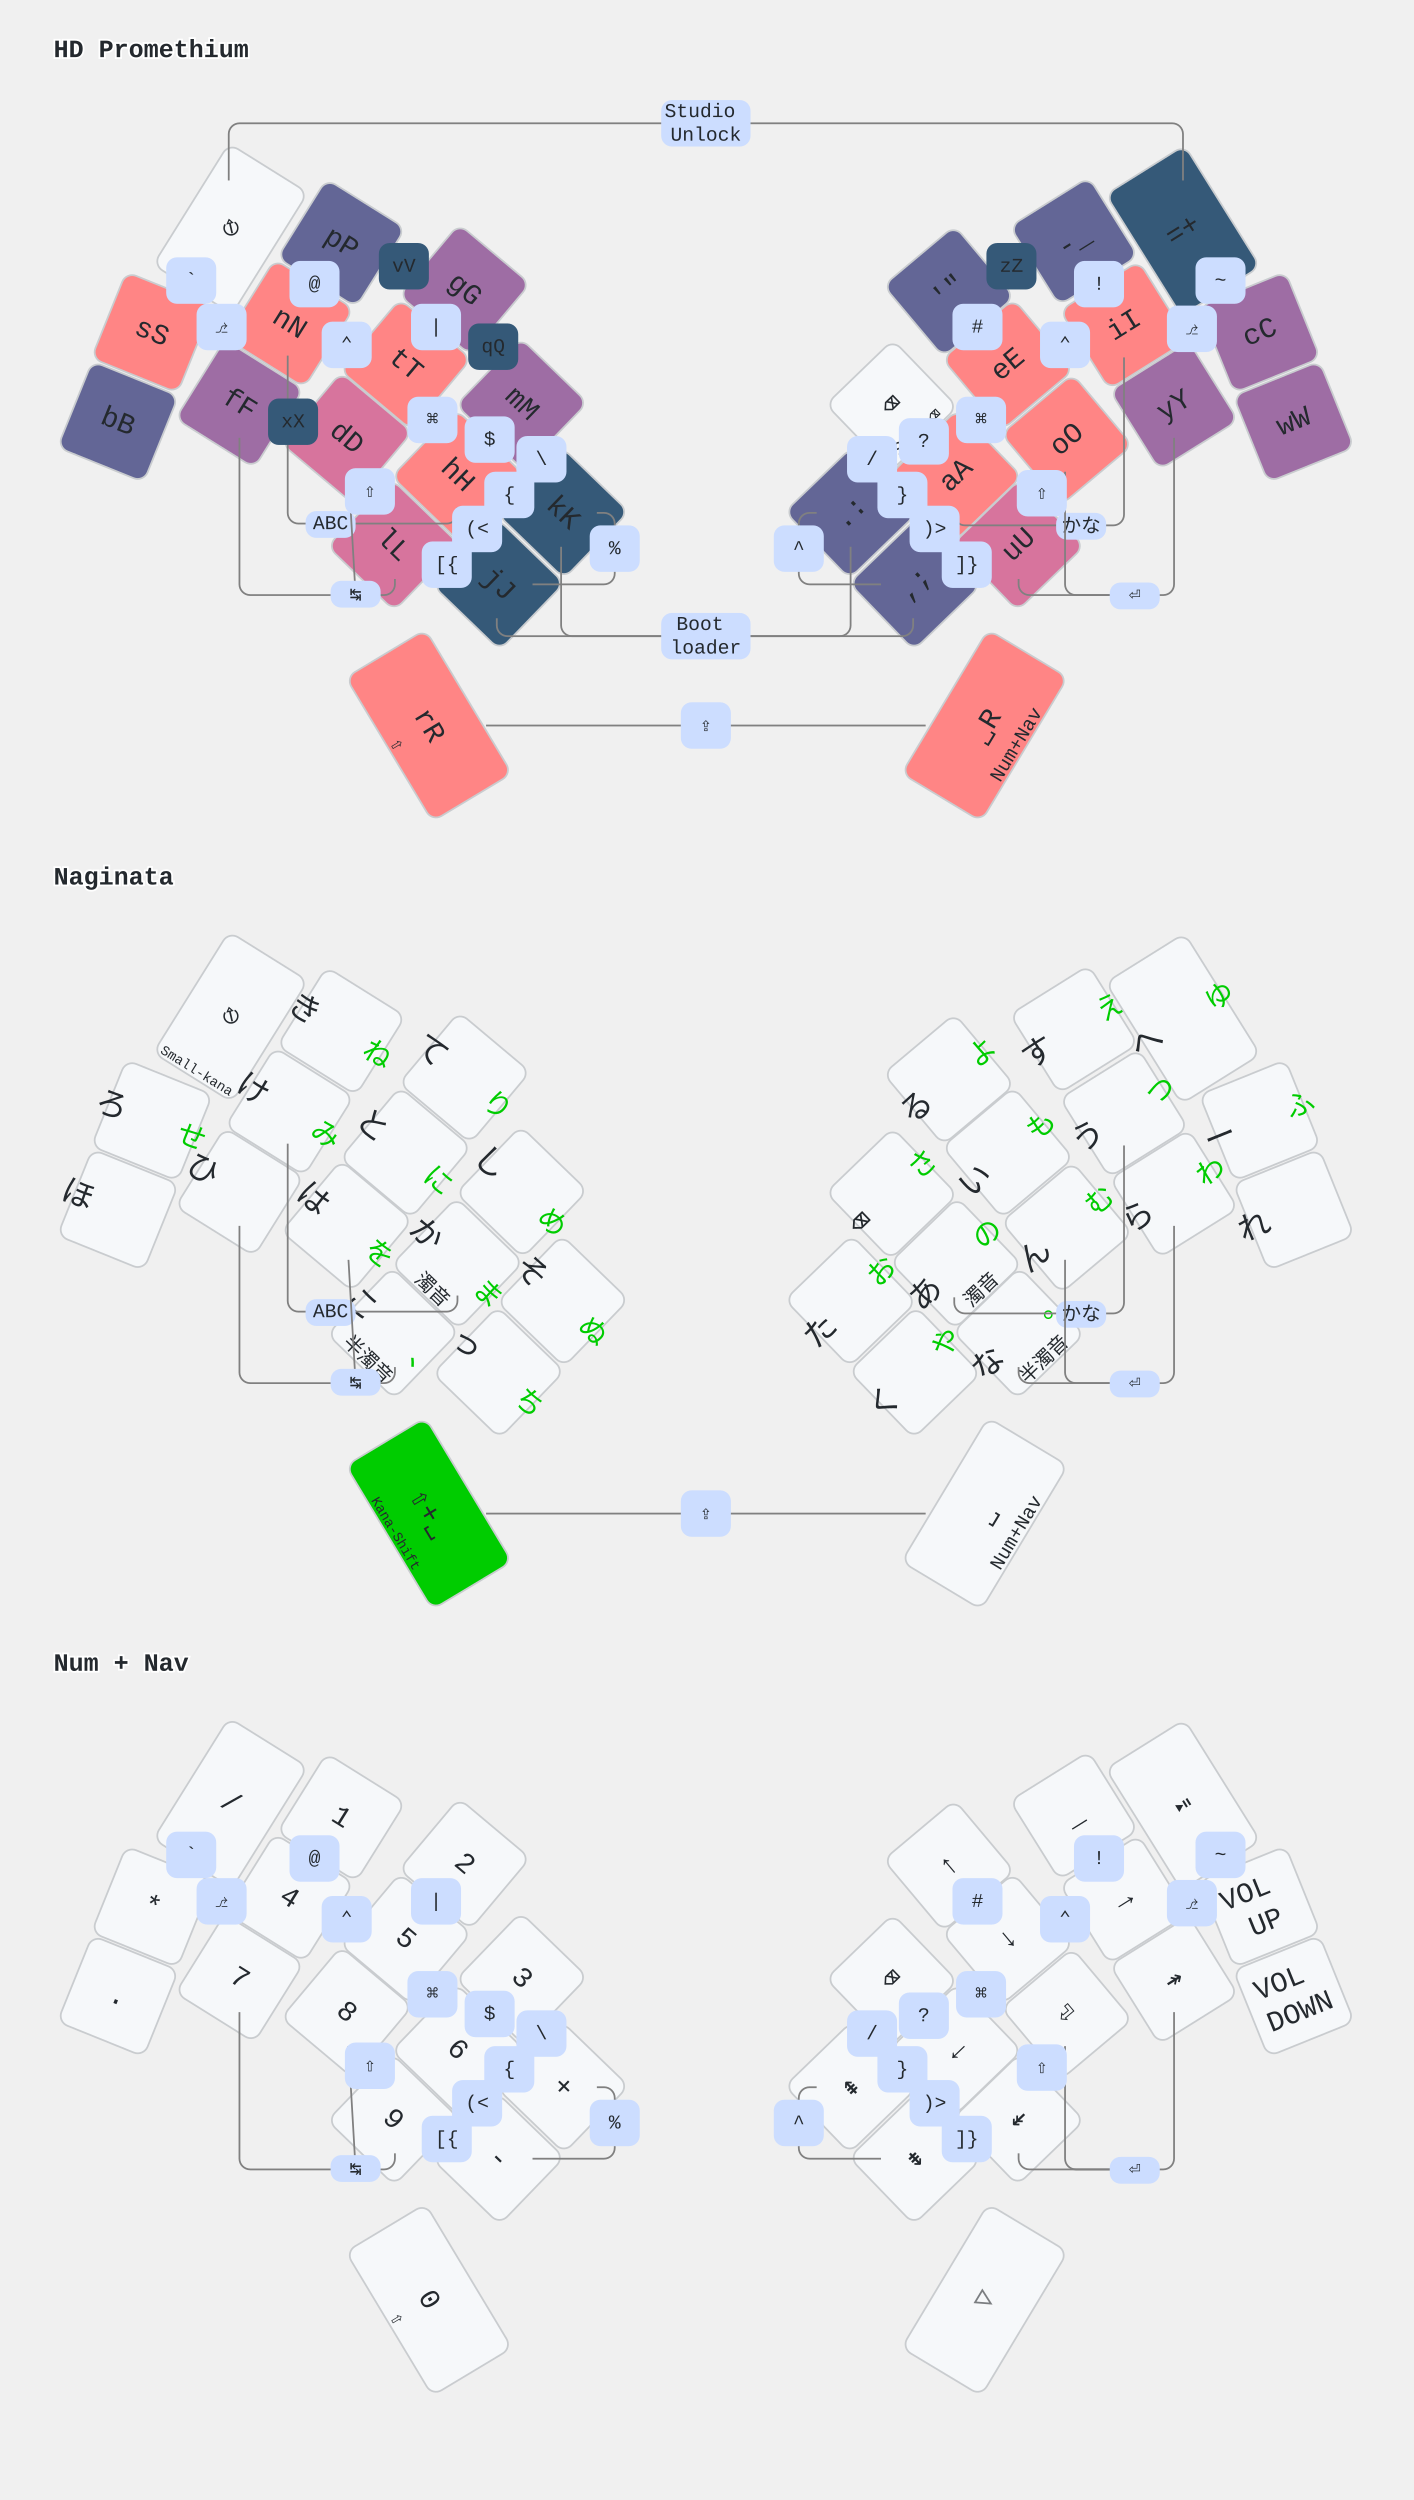
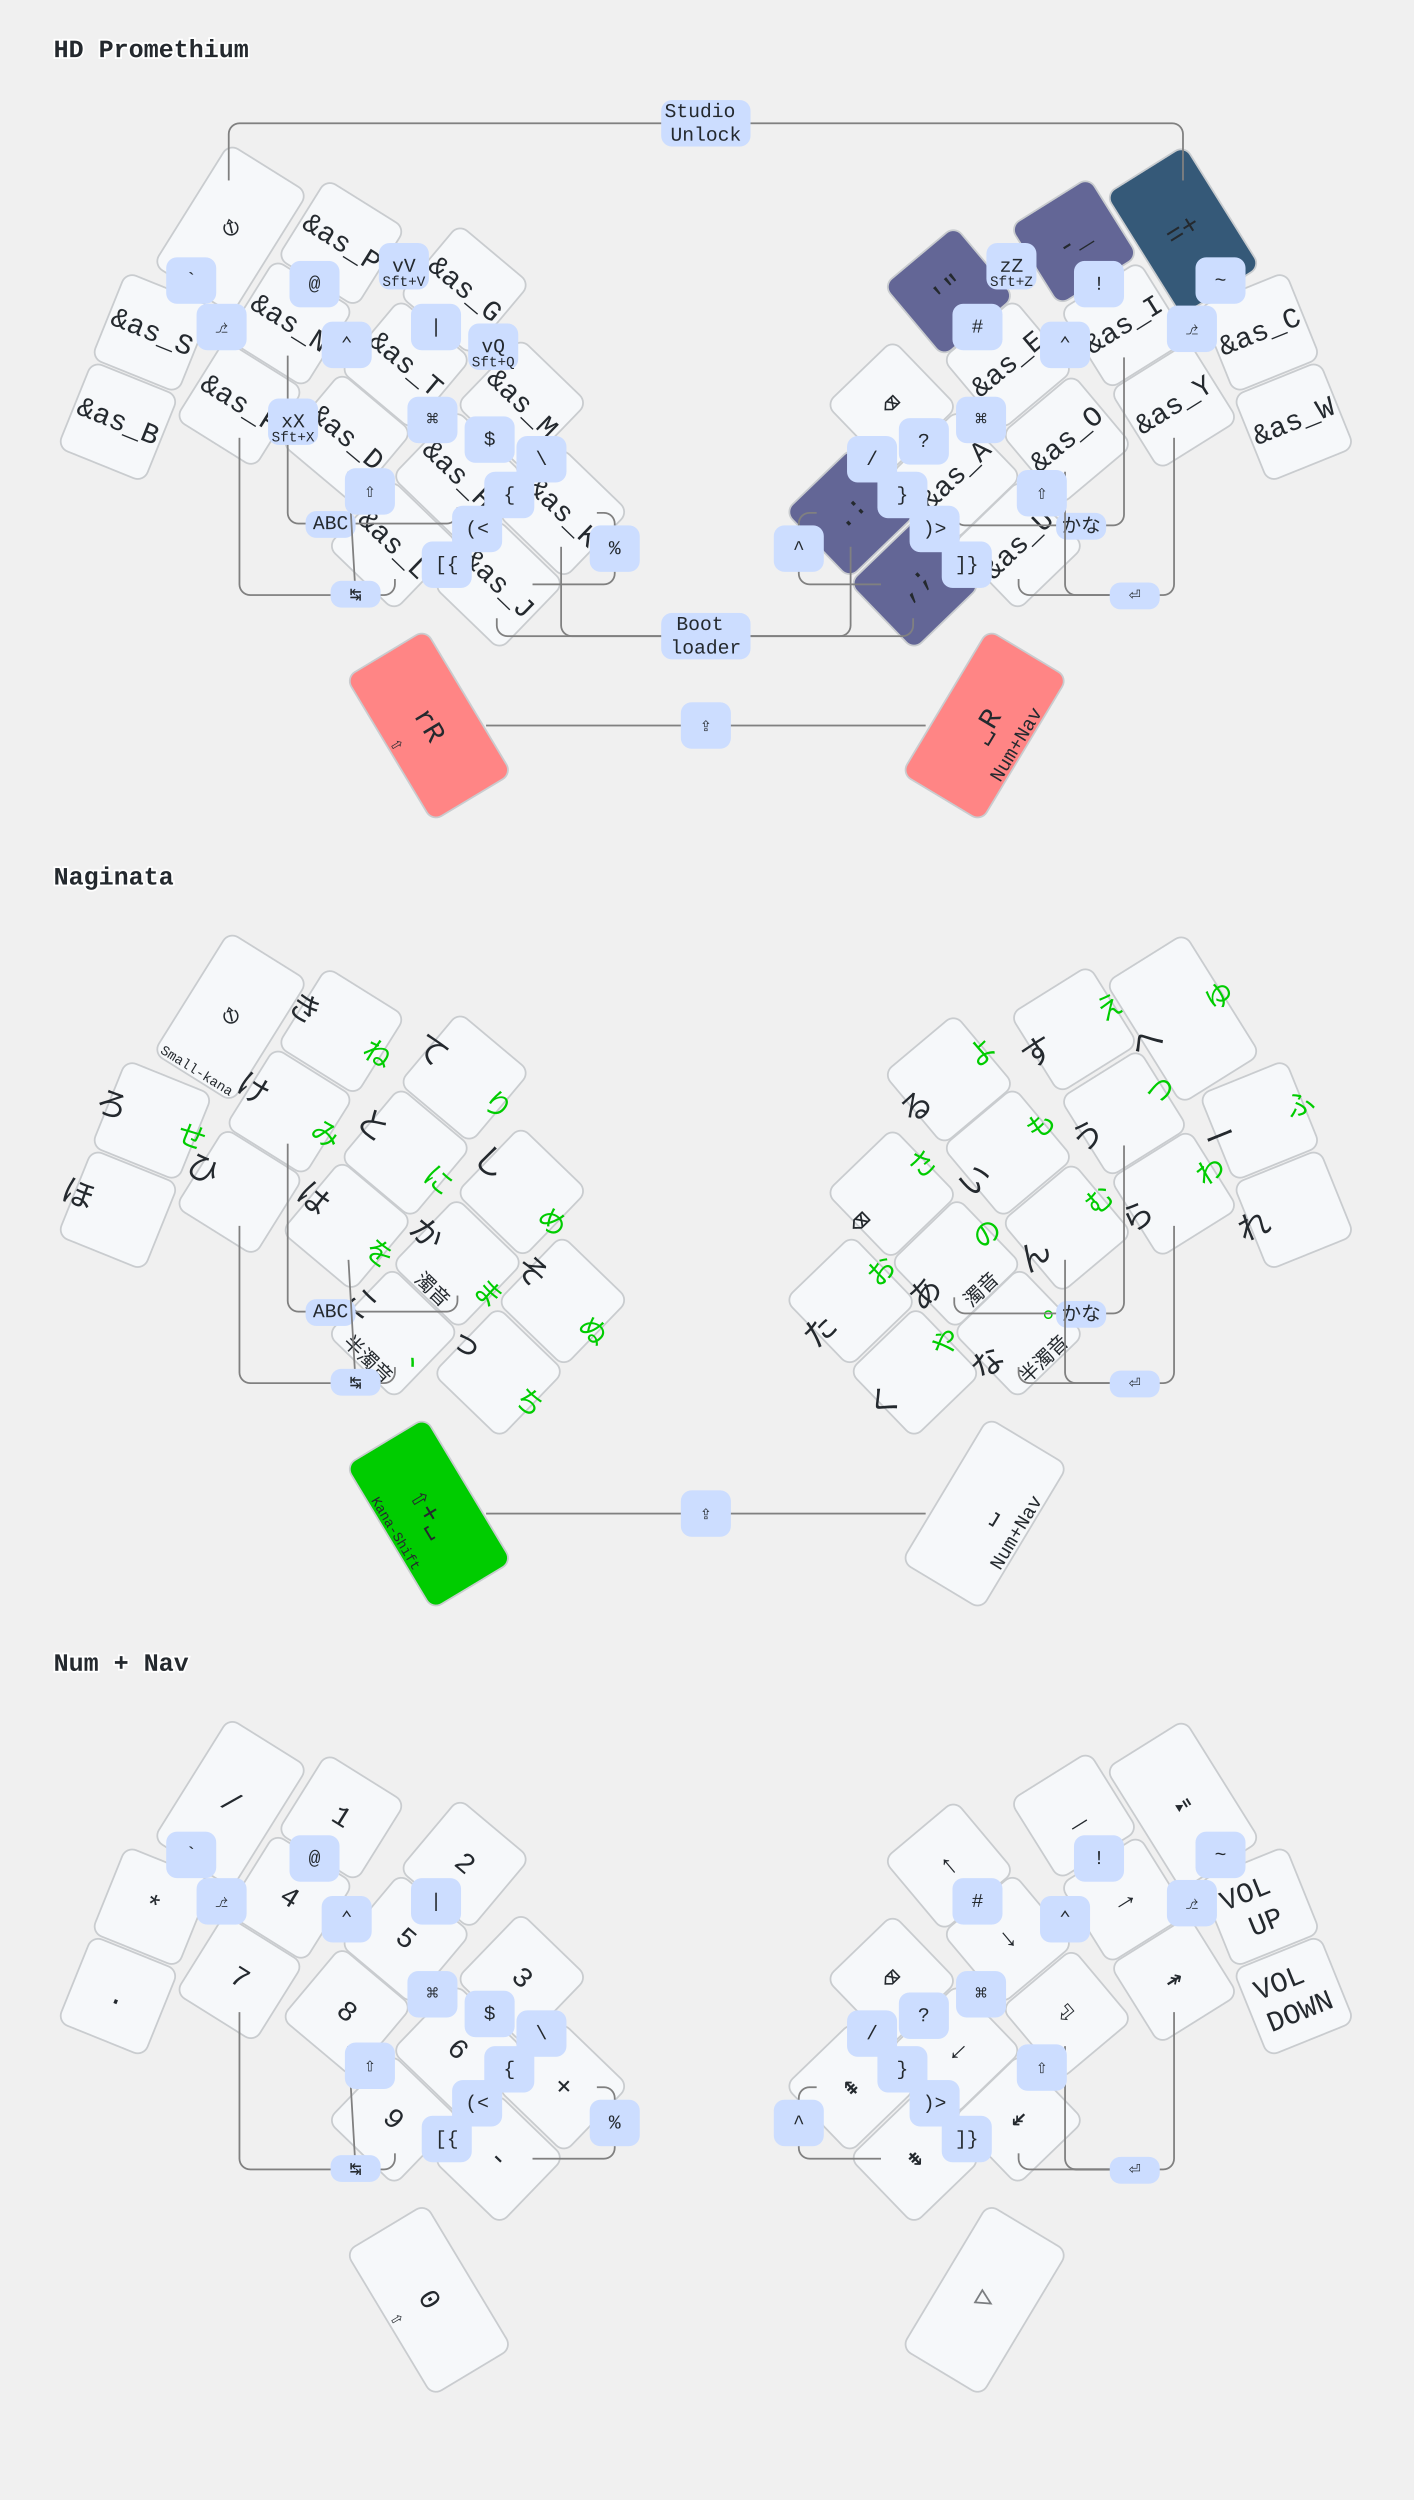
<svg xmlns="http://www.w3.org/2000/svg" width="791" height="1399" viewBox="0 0 791 1399" class="keymap">
  <style>/* inherit to force styles through use tags*/
svg path {
    fill: inherit;
}
/* font and background color specifications */
svg.keymap {
    font-family: SFMono-Regular,Consolas,Liberation Mono,Menlo,monospace;
    font-size: 14px;
    font-kerning: normal;
    text-rendering: optimizeLegibility;
    fill: #24292e;
}

/* default key styling */
rect.key {
    fill: #f6f8fa;
    stroke: #c9cccf;
    stroke-width: 1;
}

/* color accent for combo boxes */
rect.combo {
    fill: #cdf;
}

/* color accent for held keys */
rect.held, rect.combo.held {
    fill: #fdd;
}

/* color accent for ghost (optional) keys */
rect.ghost, rect.combo.ghost {
    stroke-dasharray: 4, 4;
    stroke-width: 2;
}

text {
    text-anchor: middle;
    dominant-baseline: middle;
}

/* styling for layer labels */
text.label {
    font-weight: bold;
    text-anchor: start;
    stroke: white;
    stroke-width: 2;
    paint-order: stroke;
}

text.tap {
    font-size: 16px;
}

/* styling for combo tap, and key hold/shifted label text */
text.combo, text.hold, text.shifted {
    font-size: 11px;
}

text.hold {
    text-anchor: middle;
    dominant-baseline: auto;
}

text.shifted {
    text-anchor: middle;
    dominant-baseline: hanging;
}

/* styling for hold/shifted label text in combo box */
text.combo.hold, text.combo.shifted {
    font-size: 8px;
}

/* lighter symbol for transparent keys */
text.trans {
    fill: #7b7e81;
}

/* styling for combo dendrons */
path.combo {
    stroke-width: 1;
    stroke: gray;
    fill: none;
}

/* Start Tabler Icons Cleanup */
/* cannot use height/width with glyphs */
.icon-tabler &gt; path {
    fill: inherit;
    stroke: inherit;
}
/* hide tabler's default box */
.icon-tabler &gt; path[stroke="none"][fill="none"] {
    visibility: collapse;
}

rect.low {
    fill: #355978;
}
rect.medium-low {
    fill: #636696;
}
rect.medium {
    fill: #9E6DA4;
}
rect.medium-high {
    fill: #D7749D;
}
rect.high {
    fill: #FF8585;
}

/* green styling for Naginata kana-shift */
rect.kshift {
    fill: #00CC00;
}
text.left {
    font-size: 18px;
    translate: 16px 7px;
}
text.right {
    fill: #00CC00;
    font-size: 16px;
    translate: -16px -10px;
}
</style>
  <g transform="translate(30, 0)" class="layer-HD Promethium">
    <text x="0" y="28" class="label" id="HD-Promethium">HD Promethium</text>
    <g transform="translate(0, 78)">
      <g transform="translate(99, 50) rotate(32.0)" class="key keypos-0">
        <rect rx="6" ry="6" x="-26" y="-40" width="52" height="80" class="key" />
        <text x="0" y="0" class="key tap">⎋</text>
      </g>
-       <g transform="translate(161, 58) rotate(32.0)" class="key medium-low keypos-1">
-         <rect rx="6" ry="6" x="-26" y="-26" width="52" height="52" class="key medium-low" />
-         <text x="0" y="0" class="key medium-low tap">pP</text>
-       </g>
-       <g transform="translate(230, 84) rotate(40.0)" class="key medium keypos-2">
-         <rect rx="6" ry="6" x="-26" y="-26" width="52" height="52" class="key medium" />
-         <text x="0" y="0" class="key medium tap">gG</text>
-       </g>
-       <g transform="translate(262, 148) rotate(44.0)" class="key medium keypos-3">
-         <rect rx="6" ry="6" x="-26" y="-26" width="52" height="52" class="key medium" />
-         <text x="0" y="0" class="key medium tap">mM</text>
-       </g>
-       <g transform="translate(285, 209) rotate(44.0)" class="key low keypos-4">
-         <rect rx="6" ry="6" x="-26" y="-26" width="52" height="52" class="key low" />
-         <text x="0" y="0" class="key low tap">kK</text>
+       <g transform="translate(161, 58) rotate(32.0)" class="key keypos-1">
+         <rect rx="6" ry="6" x="-26" y="-26" width="52" height="52" class="key" />
+         <text x="0" y="0" class="key tap">&amp;as_P</text>
+       </g>
+       <g transform="translate(230, 84) rotate(40.0)" class="key keypos-2">
+         <rect rx="6" ry="6" x="-26" y="-26" width="52" height="52" class="key" />
+         <text x="0" y="0" class="key tap">&amp;as_G</text>
+       </g>
+       <g transform="translate(262, 148) rotate(44.0)" class="key keypos-3">
+         <rect rx="6" ry="6" x="-26" y="-26" width="52" height="52" class="key" />
+         <text x="0" y="0" class="key tap">&amp;as_M</text>
+       </g>
+       <g transform="translate(285, 209) rotate(44.0)" class="key keypos-4">
+         <rect rx="6" ry="6" x="-26" y="-26" width="52" height="52" class="key" />
+         <text x="0" y="0" class="key tap">&amp;as_K</text>
      </g>
      <g transform="translate(446, 209) rotate(-44.0)" class="key medium-low keypos-5">
        <rect rx="6" ry="6" x="-26" y="-26" width="52" height="52" class="key medium-low" />
        <text x="0" y="0" class="key medium-low tap">.:</text>
      </g>
      <g transform="translate(469, 149) rotate(-44.0)" class="key keypos-6">
        <rect rx="6" ry="6" x="-26" y="-26" width="52" height="52" class="key" />
        <text x="0" y="0" class="key tap">⌫</text>
-         <text x="0" y="24" class="key hold">Sft+⌫</text>
      </g>
      <g transform="translate(501, 85) rotate(-40.0)" class="key medium-low keypos-7">
        <rect rx="6" ry="6" x="-26" y="-26" width="52" height="52" class="key medium-low" />
        <text x="0" y="0" class="key medium-low tap">'"</text>
      </g>
      <g transform="translate(571, 57) rotate(-32.0)" class="key medium-low keypos-8">
        <rect rx="6" ry="6" x="-26" y="-26" width="52" height="52" class="key medium-low" />
        <text x="0" y="0" class="key medium-low tap">-_</text>
      </g>
      <g transform="translate(632, 51) rotate(-32.0)" class="key low keypos-9">
        <rect rx="6" ry="6" x="-26" y="-40" width="52" height="80" class="key low" />
        <text x="0" y="0" class="key low tap">=+</text>
      </g>
-       <g transform="translate(55, 108) rotate(22.0)" class="key high keypos-10">
-         <rect rx="6" ry="6" x="-26" y="-26" width="52" height="52" class="key high" />
-         <text x="0" y="0" class="key high tap">sS</text>
-       </g>
-       <g transform="translate(132, 103) rotate(32.0)" class="key high keypos-11">
-         <rect rx="6" ry="6" x="-26" y="-26" width="52" height="52" class="key high" />
-         <text x="0" y="0" class="key high tap">nN</text>
-       </g>
-       <g transform="translate(197, 126) rotate(40.0)" class="key high keypos-12">
-         <rect rx="6" ry="6" x="-26" y="-26" width="52" height="52" class="key high" />
-         <text x="0" y="0" class="key high tap">tT</text>
-       </g>
-       <g transform="translate(226, 188) rotate(44.0)" class="key high keypos-13">
-         <rect rx="6" ry="6" x="-26" y="-26" width="52" height="52" class="key high" />
-         <text x="0" y="0" class="key high tap">hH</text>
-       </g>
-       <g transform="translate(249, 249) rotate(44.0)" class="key low keypos-14">
-         <rect rx="6" ry="6" x="-26" y="-26" width="52" height="52" class="key low" />
-         <text x="0" y="0" class="key low tap">jJ</text>
+       <g transform="translate(55, 108) rotate(22.0)" class="key keypos-10">
+         <rect rx="6" ry="6" x="-26" y="-26" width="52" height="52" class="key" />
+         <text x="0" y="0" class="key tap">&amp;as_S</text>
+       </g>
+       <g transform="translate(132, 103) rotate(32.0)" class="key keypos-11">
+         <rect rx="6" ry="6" x="-26" y="-26" width="52" height="52" class="key" />
+         <text x="0" y="0" class="key tap">&amp;as_N</text>
+       </g>
+       <g transform="translate(197, 126) rotate(40.0)" class="key keypos-12">
+         <rect rx="6" ry="6" x="-26" y="-26" width="52" height="52" class="key" />
+         <text x="0" y="0" class="key tap">&amp;as_T</text>
+       </g>
+       <g transform="translate(226, 188) rotate(44.0)" class="key keypos-13">
+         <rect rx="6" ry="6" x="-26" y="-26" width="52" height="52" class="key" />
+         <text x="0" y="0" class="key tap">&amp;as_H</text>
+       </g>
+       <g transform="translate(249, 249) rotate(44.0)" class="key keypos-14">
+         <rect rx="6" ry="6" x="-26" y="-26" width="52" height="52" class="key" />
+         <text x="0" y="0" class="key tap">&amp;as_J</text>
      </g>
      <g transform="translate(482, 249) rotate(-44.0)" class="key medium-low keypos-15">
        <rect rx="6" ry="6" x="-26" y="-26" width="52" height="52" class="key medium-low" />
        <text x="0" y="0" class="key medium-low tap">,;</text>
      </g>
-       <g transform="translate(505, 188) rotate(-44.0)" class="key high keypos-16">
-         <rect rx="6" ry="6" x="-26" y="-26" width="52" height="52" class="key high" />
-         <text x="0" y="0" class="key high tap">aA</text>
-       </g>
-       <g transform="translate(534, 126) rotate(-40.0)" class="key high keypos-17">
-         <rect rx="6" ry="6" x="-26" y="-26" width="52" height="52" class="key high" />
-         <text x="0" y="0" class="key high tap">eE</text>
-       </g>
-       <g transform="translate(599, 104) rotate(-32.0)" class="key high keypos-18">
-         <rect rx="6" ry="6" x="-26" y="-26" width="52" height="52" class="key high" />
-         <text x="0" y="0" class="key high tap">iI</text>
-       </g>
-       <g transform="translate(675, 108) rotate(-22.0)" class="key medium keypos-19">
-         <rect rx="6" ry="6" x="-26" y="-26" width="52" height="52" class="key medium" />
-         <text x="0" y="0" class="key medium tap">cC</text>
-       </g>
-       <g transform="translate(36, 158) rotate(22.0)" class="key medium-low keypos-20">
-         <rect rx="6" ry="6" x="-26" y="-26" width="52" height="52" class="key medium-low" />
-         <text x="0" y="0" class="key medium-low tap">bB</text>
-       </g>
-       <g transform="translate(104, 148) rotate(32.0)" class="key medium keypos-21">
-         <rect rx="6" ry="6" x="-26" y="-26" width="52" height="52" class="key medium" />
-         <text x="0" y="0" class="key medium tap">fF</text>
-       </g>
-       <g transform="translate(164, 167) rotate(40.0)" class="key medium-high keypos-22">
-         <rect rx="6" ry="6" x="-26" y="-26" width="52" height="52" class="key medium-high" />
-         <text x="0" y="0" class="key medium-high tap">dD</text>
-       </g>
-       <g transform="translate(190, 227) rotate(44.0)" class="key medium-high keypos-23">
-         <rect rx="6" ry="6" x="-26" y="-26" width="52" height="52" class="key medium-high" />
-         <text x="0" y="0" class="key medium-high tap">lL</text>
+       <g transform="translate(505, 188) rotate(-44.0)" class="key keypos-16">
+         <rect rx="6" ry="6" x="-26" y="-26" width="52" height="52" class="key" />
+         <text x="0" y="0" class="key tap">&amp;as_A</text>
+       </g>
+       <g transform="translate(534, 126) rotate(-40.0)" class="key keypos-17">
+         <rect rx="6" ry="6" x="-26" y="-26" width="52" height="52" class="key" />
+         <text x="0" y="0" class="key tap">&amp;as_E</text>
+       </g>
+       <g transform="translate(599, 104) rotate(-32.0)" class="key keypos-18">
+         <rect rx="6" ry="6" x="-26" y="-26" width="52" height="52" class="key" />
+         <text x="0" y="0" class="key tap">&amp;as_I</text>
+       </g>
+       <g transform="translate(675, 108) rotate(-22.0)" class="key keypos-19">
+         <rect rx="6" ry="6" x="-26" y="-26" width="52" height="52" class="key" />
+         <text x="0" y="0" class="key tap">&amp;as_C</text>
+       </g>
+       <g transform="translate(36, 158) rotate(22.0)" class="key keypos-20">
+         <rect rx="6" ry="6" x="-26" y="-26" width="52" height="52" class="key" />
+         <text x="0" y="0" class="key tap">&amp;as_B</text>
+       </g>
+       <g transform="translate(104, 148) rotate(32.0)" class="key keypos-21">
+         <rect rx="6" ry="6" x="-26" y="-26" width="52" height="52" class="key" />
+         <text x="0" y="0" class="key tap">&amp;as_F</text>
+       </g>
+       <g transform="translate(164, 167) rotate(40.0)" class="key keypos-22">
+         <rect rx="6" ry="6" x="-26" y="-26" width="52" height="52" class="key" />
+         <text x="0" y="0" class="key tap">&amp;as_D</text>
+       </g>
+       <g transform="translate(190, 227) rotate(44.0)" class="key keypos-23">
+         <rect rx="6" ry="6" x="-26" y="-26" width="52" height="52" class="key" />
+         <text x="0" y="0" class="key tap">&amp;as_L</text>
      </g>
      <g transform="translate(210, 328) rotate(59.0)" class="key high keypos-24">
        <rect rx="6" ry="6" x="-47" y="-26" width="94" height="52" class="key high" />
        <text x="0" y="0" class="key high tap">rR</text>
        <text x="0" y="24" class="key high hold">⇧</text>
      </g>
      <g transform="translate(521, 328) rotate(-59.0)" class="key high keypos-25">
        <rect rx="6" ry="6" x="-47" y="-26" width="94" height="52" class="key high" />
        <text x="0" y="0" class="key high tap">⎵R</text>
        <text x="0" y="24" class="key high hold">Num+Nav</text>
      </g>
-       <g transform="translate(540, 227) rotate(-44.0)" class="key medium-high keypos-26">
-         <rect rx="6" ry="6" x="-26" y="-26" width="52" height="52" class="key medium-high" />
-         <text x="0" y="0" class="key medium-high tap">uU</text>
-       </g>
-       <g transform="translate(567, 168) rotate(-40.0)" class="key high keypos-27">
-         <rect rx="6" ry="6" x="-26" y="-26" width="52" height="52" class="key high" />
-         <text x="0" y="0" class="key high tap">oO</text>
-       </g>
-       <g transform="translate(627, 149) rotate(-32.0)" class="key medium keypos-28">
-         <rect rx="6" ry="6" x="-26" y="-26" width="52" height="52" class="key medium" />
-         <text x="0" y="0" class="key medium tap">yY</text>
-       </g>
-       <g transform="translate(694, 158) rotate(-22.0)" class="key medium keypos-29">
-         <rect rx="6" ry="6" x="-26" y="-26" width="52" height="52" class="key medium" />
-         <text x="0" y="0" class="key medium tap">wW</text>
+       <g transform="translate(540, 227) rotate(-44.0)" class="key keypos-26">
+         <rect rx="6" ry="6" x="-26" y="-26" width="52" height="52" class="key" />
+         <text x="0" y="0" class="key tap">&amp;as_U</text>
+       </g>
+       <g transform="translate(567, 168) rotate(-40.0)" class="key keypos-27">
+         <rect rx="6" ry="6" x="-26" y="-26" width="52" height="52" class="key" />
+         <text x="0" y="0" class="key tap">&amp;as_O</text>
+       </g>
+       <g transform="translate(627, 149) rotate(-32.0)" class="key keypos-28">
+         <rect rx="6" ry="6" x="-26" y="-26" width="52" height="52" class="key" />
+         <text x="0" y="0" class="key tap">&amp;as_Y</text>
+       </g>
+       <g transform="translate(694, 158) rotate(-22.0)" class="key keypos-29">
+         <rect rx="6" ry="6" x="-26" y="-26" width="52" height="52" class="key" />
+         <text x="0" y="0" class="key tap">&amp;as_W</text>
      </g>
      <g class="combo combopos-0">
        <path d="M365,-9 h-261 a6.0,6.0 0 0 0 -6.0,6.0 v26" class="combo" />
        <path d="M365,-9 h261 a6.0,6.0 0 0 1 6.0,6.0 v26" class="combo" />
        <rect rx="6" ry="6" x="340" y="-22" width="50" height="26" class="combo" />
        <text x="365" y="-9" class="combo tap">
          <tspan x="365" dy="-0.6em">Studio</tspan>
          <tspan x="365" dy="1.2em">Unlock</tspan>
        </text>
      </g>
      <g class="combo combopos-1">
        <path d="M365,278 h-111 a6.0,6.0 0 0 1 -6.0,-6.0 v-4" class="combo" />
        <path d="M365,278 h110 a6.0,6.0 0 0 0 6.0,-6.0 v-4" class="combo" />
        <path d="M365,278 h-75 a6.0,6.0 0 0 1 -6.0,-6.0 v-44" class="combo" />
        <path d="M365,278 h75 a6.0,6.0 0 0 0 6.0,-6.0 v-44" class="combo" />
        <rect rx="6" ry="6" x="340" y="265" width="50" height="26" class="combo" />
        <text x="365" y="278" class="combo tap">
          <tspan x="365" dy="-0.6em">Boot</tspan>
          <tspan x="365" dy="1.2em">loader</tspan>
        </text>
      </g>
      <g class="combo combopos-2">
        <path d="M575,216 h-65 a6.0,6.0 0 0 1 -6.0,-6.0 v-3" class="combo" />
        <path d="M575,216 h18 a6.0,6.0 0 0 0 6.0,-6.0 v-88" class="combo" />
        <rect rx="6" ry="6" x="561" y="209" width="28" height="15" class="combo" />
        <text x="575" y="216" class="combo tap">かな</text>
      </g>
      <g class="combo combopos-3">
        <path d="M155,215 h65 a6.0,6.0 0 0 0 6.0,-6.0 v-3" class="combo" />
        <path d="M155,215 h-18 a6.0,6.0 0 0 1 -6.0,-6.0 v-88" class="combo" />
        <rect rx="6" ry="6" x="141" y="208" width="28" height="15" class="combo" />
        <text x="155" y="215" class="combo tap">ABC</text>
      </g>
      <g class="combo combopos-4">
        <path d="M169,255 h16 a6.0,6.0 0 0 0 6.0,-6.0 v-3" class="combo" />
        <path d="M169,255 l-4,-69" class="combo" />
        <path d="M169,255 h-59 a6.0,6.0 0 0 1 -6.0,-6.0 v-82" class="combo" />
        <rect rx="6" ry="6" x="155" y="247" width="28" height="15" class="combo" />
        <text x="169" y="255" class="combo tap">↹</text>
      </g>
      <g class="combo combopos-5">
        <path d="M605,255 h-59 a6.0,6.0 0 0 1 -6.0,-6.0 v-3" class="combo" />
        <path d="M605,255 h-33 a6.0,6.0 0 0 1 -6.0,-6.0 v-63" class="combo" />
        <path d="M605,255 h16 a6.0,6.0 0 0 0 6.0,-6.0 v-82" class="combo" />
        <rect rx="6" ry="6" x="591" y="248" width="28" height="15" class="combo" />
        <text x="605" y="255" class="combo tap">⏎</text>
      </g>
      <g class="combo combopos-6">
        <rect rx="6" ry="6" x="80" y="92" width="28" height="26" class="combo" />
        <text x="94" y="105" class="combo tap">⎇</text>
      </g>
      <g class="combo combopos-7">
        <rect rx="6" ry="6" x="623" y="93" width="28" height="26" class="combo" />
        <text x="637" y="106" class="combo tap">⎇</text>
      </g>
      <g class="combo combopos-8">
        <rect rx="6" ry="6" x="150" y="102" width="28" height="26" class="combo" />
        <text x="164" y="115" class="combo tap">⌃</text>
      </g>
      <g class="combo combopos-9">
        <rect rx="6" ry="6" x="552" y="102" width="28" height="26" class="combo" />
        <text x="566" y="115" class="combo tap">⌃</text>
      </g>
      <g class="combo combopos-10">
        <rect rx="6" ry="6" x="198" y="144" width="28" height="26" class="combo" />
        <text x="212" y="157" class="combo tap">⌘</text>
      </g>
      <g class="combo combopos-11">
        <rect rx="6" ry="6" x="505" y="144" width="28" height="26" class="combo" />
        <text x="519" y="157" class="combo tap">⌘</text>
      </g>
      <g class="combo combopos-18">
        <rect rx="6" ry="6" x="163" y="184" width="28" height="26" class="combo" />
        <text x="177" y="197" class="combo tap">⇧</text>
      </g>
      <g class="combo combopos-19">
        <rect rx="6" ry="6" x="539" y="185" width="28" height="26" class="combo" />
        <text x="553" y="198" class="combo tap">⇧</text>
      </g>
-       <g class="combo low combopos-20">
-         <rect rx="6" ry="6" x="232" y="103" width="28" height="26" class="combo low" />
-         <text x="246" y="116" class="combo low tap">qQ</text>
-       </g>
-       <g class="combo low combopos-21">
-         <rect rx="6" ry="6" x="522" y="58" width="28" height="26" class="combo low" />
-         <text x="536" y="71" class="combo low tap">zZ</text>
-       </g>
-       <g class="combo low combopos-22">
-         <rect rx="6" ry="6" x="182" y="58" width="28" height="26" class="combo low" />
-         <text x="196" y="71" class="combo low tap">vV</text>
-       </g>
-       <g class="combo low combopos-23">
-         <rect rx="6" ry="6" x="120" y="145" width="28" height="26" class="combo low" />
-         <text x="134" y="158" class="combo low tap">xX</text>
+       <g class="combo combopos-20">
+         <rect rx="6" ry="6" x="232" y="103" width="28" height="26" class="combo" />
+         <text x="246" y="116" class="combo tap">vQ</text>
+         <text x="246" y="127" class="combo hold">Sft+Q</text>
+       </g>
+       <g class="combo combopos-21">
+         <rect rx="6" ry="6" x="522" y="58" width="28" height="26" class="combo" />
+         <text x="536" y="71" class="combo tap">zZ</text>
+         <text x="536" y="82" class="combo hold">Sft+Z</text>
+       </g>
+       <g class="combo combopos-22">
+         <rect rx="6" ry="6" x="182" y="58" width="28" height="26" class="combo" />
+         <text x="196" y="71" class="combo tap">vV</text>
+         <text x="196" y="82" class="combo hold">Sft+V</text>
+       </g>
+       <g class="combo combopos-23">
+         <rect rx="6" ry="6" x="120" y="145" width="28" height="26" class="combo" />
+         <text x="134" y="158" class="combo tap">xX</text>
+         <text x="134" y="169" class="combo hold">Sft+X</text>
      </g>
      <g class="combo combopos-24">
        <path d="M365,328 l-123,0" class="combo" />
        <path d="M365,328 l123,0" class="combo" />
        <rect rx="6" ry="6" x="351" y="315" width="28" height="26" class="combo" />
        <text x="365" y="328" class="combo tap">⇪</text>
      </g>
      <g class="combo combopos-25">
        <rect rx="6" ry="6" x="63" y="66" width="28" height="26" class="combo" />
        <text x="77" y="79" class="combo tap">`</text>
      </g>
      <g class="combo combopos-26">
        <rect rx="6" ry="6" x="132" y="68" width="28" height="26" class="combo" />
        <text x="146" y="81" class="combo tap">@</text>
      </g>
      <g class="combo combopos-27">
        <rect rx="6" ry="6" x="200" y="92" width="28" height="26" class="combo" />
        <text x="214" y="105" class="combo tap">|</text>
      </g>
      <g class="combo combopos-28">
        <rect rx="6" ry="6" x="230" y="155" width="28" height="26" class="combo" />
        <text x="244" y="168" class="combo tap">$</text>
      </g>
      <g class="combo combopos-29">
        <rect rx="6" ry="6" x="259" y="166" width="28" height="26" class="combo" />
        <text x="273" y="179" class="combo tap">\</text>
      </g>
      <g class="combo combopos-30">
        <path d="M314,229 v-14 a6.0,6.0 0 0 0 -6.0,-6.0 h-4" class="combo" />
        <path d="M314,229 v14 a6.0,6.0 0 0 1 -6.0,6.0 h-40" class="combo" />
        <rect rx="6" ry="6" x="300" y="216" width="28" height="26" class="combo" />
        <text x="314" y="229" class="combo tap">%</text>
      </g>
      <g class="combo combopos-31">
        <rect rx="6" ry="6" x="444" y="166" width="28" height="26" class="combo" />
        <text x="458" y="179" class="combo tap">/</text>
      </g>
      <g class="combo combopos-32">
        <path d="M417,229 v-14 a6.0,6.0 0 0 1 6.0,-6.0 h4" class="combo" />
        <path d="M417,229 v14 a6.0,6.0 0 0 0 6.0,6.0 h40" class="combo" />
        <rect rx="6" ry="6" x="403" y="216" width="28" height="26" class="combo" />
        <text x="417" y="229" class="combo tap">^</text>
      </g>
      <g class="combo combopos-33">
        <rect rx="6" ry="6" x="473" y="156" width="28" height="26" class="combo" />
        <text x="487" y="169" class="combo tap">?</text>
      </g>
      <g class="combo combopos-34">
        <rect rx="6" ry="6" x="503" y="92" width="28" height="26" class="combo" />
        <text x="517" y="105" class="combo tap">#</text>
      </g>
      <g class="combo combopos-35">
        <rect rx="6" ry="6" x="571" y="68" width="28" height="26" class="combo" />
        <text x="585" y="81" class="combo tap">!</text>
      </g>
      <g class="combo combopos-36">
        <rect rx="6" ry="6" x="639" y="66" width="28" height="26" class="combo" />
        <text x="653" y="79" class="combo tap">~</text>
      </g>
      <g class="combo combopos-37">
        <rect rx="6" ry="6" x="241" y="186" width="28" height="26" class="combo" />
        <text x="255" y="199" class="combo tap">{</text>
      </g>
      <g class="combo combopos-38">
        <rect rx="6" ry="6" x="461" y="186" width="28" height="26" class="combo" />
        <text x="475" y="199" class="combo tap">}</text>
      </g>
      <g class="combo combopos-39">
        <rect rx="6" ry="6" x="223" y="205" width="28" height="26" class="combo" />
        <text x="237" y="218" class="combo tap">(&lt;</text>
      </g>
      <g class="combo combopos-40">
        <rect rx="6" ry="6" x="479" y="205" width="28" height="26" class="combo" />
        <text x="493" y="218" class="combo tap">)&gt;</text>
      </g>
      <g class="combo combopos-41">
        <rect rx="6" ry="6" x="206" y="225" width="28" height="26" class="combo" />
        <text x="220" y="238" class="combo tap">[{</text>
      </g>
      <g class="combo combopos-42">
        <rect rx="6" ry="6" x="497" y="225" width="28" height="26" class="combo" />
        <text x="511" y="238" class="combo tap">]}</text>
      </g>
    </g>
  </g>
  <g transform="translate(30, 463)" class="layer-Naginata">
    <text x="0" y="28" class="label" id="Naginata">Naginata</text>
    <g transform="translate(0, 56)">
      <g transform="translate(99, 50) rotate(32.0)" class="key keypos-0">
        <rect rx="6" ry="6" x="-26" y="-40" width="52" height="80" class="key" />
        <text x="0" y="0" class="key tap">⎋</text>
        <text x="0" y="38" class="key hold">
          <tspan style="font-size: 70%">Small-kana</tspan>
        </text>
      </g>
      <g transform="translate(161, 58) rotate(32.0)" class="key keypos-1">
        <rect rx="6" ry="6" x="-26" y="-26" width="52" height="52" class="key" />
        <text x="-24" y="0" class="key left">き</text>
        <text x="24" y="0" class="key right">ね</text>
      </g>
      <g transform="translate(230, 84) rotate(40.0)" class="key keypos-2">
        <rect rx="6" ry="6" x="-26" y="-26" width="52" height="52" class="key" />
        <text x="-24" y="0" class="key left">て</text>
        <text x="24" y="0" class="key right">り</text>
      </g>
      <g transform="translate(262, 148) rotate(44.0)" class="key keypos-3">
        <rect rx="6" ry="6" x="-26" y="-26" width="52" height="52" class="key" />
        <text x="-24" y="0" class="key left">し</text>
        <text x="24" y="0" class="key right">め</text>
      </g>
      <g transform="translate(285, 209) rotate(44.0)" class="key keypos-4">
        <rect rx="6" ry="6" x="-26" y="-26" width="52" height="52" class="key" />
        <text x="-24" y="0" class="key left">そ</text>
        <text x="24" y="0" class="key right">ぬ</text>
      </g>
      <g transform="translate(446, 209) rotate(-44.0)" class="key keypos-5">
        <rect rx="6" ry="6" x="-26" y="-26" width="52" height="52" class="key" />
        <text x="-24" y="0" class="key left">た</text>
        <text x="24" y="0" class="key right">お</text>
      </g>
      <g transform="translate(469, 149) rotate(-44.0)" class="key keypos-6">
        <rect rx="6" ry="6" x="-26" y="-26" width="52" height="52" class="key" />
        <text x="-24" y="0" class="key left">⌫</text>
        <text x="24" y="0" class="key right">さ</text>
      </g>
      <g transform="translate(501, 85) rotate(-40.0)" class="key keypos-7">
        <rect rx="6" ry="6" x="-26" y="-26" width="52" height="52" class="key" />
        <text x="-24" y="0" class="key left">る</text>
        <text x="24" y="0" class="key right">よ</text>
      </g>
      <g transform="translate(571, 57) rotate(-32.0)" class="key keypos-8">
        <rect rx="6" ry="6" x="-26" y="-26" width="52" height="52" class="key" />
        <text x="-24" y="0" class="key left">す</text>
        <text x="24" y="0" class="key right">え</text>
      </g>
      <g transform="translate(632, 51) rotate(-32.0)" class="key keypos-9">
        <rect rx="6" ry="6" x="-26" y="-40" width="52" height="80" class="key" />
        <text x="-24" y="0" class="key left">へ</text>
        <text x="24" y="0" class="key right">ゆ</text>
      </g>
      <g transform="translate(55, 108) rotate(22.0)" class="key keypos-10">
        <rect rx="6" ry="6" x="-26" y="-26" width="52" height="52" class="key" />
        <text x="-24" y="0" class="key left">ろ</text>
        <text x="24" y="0" class="key right">せ</text>
      </g>
      <g transform="translate(132, 103) rotate(32.0)" class="key keypos-11">
        <rect rx="6" ry="6" x="-26" y="-26" width="52" height="52" class="key" />
        <text x="-24" y="0" class="key left">け</text>
        <text x="24" y="0" class="key right">み</text>
      </g>
      <g transform="translate(197, 126) rotate(40.0)" class="key keypos-12">
        <rect rx="6" ry="6" x="-26" y="-26" width="52" height="52" class="key" />
        <text x="-24" y="0" class="key left">と</text>
        <text x="24" y="0" class="key right">に</text>
      </g>
      <g transform="translate(226, 188) rotate(44.0)" class="key keypos-13">
        <rect rx="6" ry="6" x="-26" y="-26" width="52" height="52" class="key" />
        <text x="0" y="24" class="key hold">濁音</text>
        <text x="-24" y="0" class="key left">か</text>
        <text x="24" y="0" class="key right">ま</text>
      </g>
      <g transform="translate(249, 249) rotate(44.0)" class="key keypos-14">
        <rect rx="6" ry="6" x="-26" y="-26" width="52" height="52" class="key" />
        <text x="-24" y="0" class="key left">っ</text>
        <text x="24" y="0" class="key right">ち</text>
      </g>
      <g transform="translate(482, 249) rotate(-44.0)" class="key keypos-15">
        <rect rx="6" ry="6" x="-26" y="-26" width="52" height="52" class="key" />
        <text x="-24" y="0" class="key left">く</text>
        <text x="24" y="0" class="key right">や</text>
      </g>
      <g transform="translate(505, 188) rotate(-44.0)" class="key keypos-16">
        <rect rx="6" ry="6" x="-26" y="-26" width="52" height="52" class="key" />
        <text x="0" y="24" class="key hold">濁音</text>
        <text x="-24" y="0" class="key left">あ</text>
        <text x="24" y="0" class="key right">の</text>
      </g>
      <g transform="translate(534, 126) rotate(-40.0)" class="key keypos-17">
        <rect rx="6" ry="6" x="-26" y="-26" width="52" height="52" class="key" />
        <text x="-24" y="0" class="key left">い</text>
        <text x="24" y="0" class="key right">も</text>
      </g>
      <g transform="translate(599, 104) rotate(-32.0)" class="key keypos-18">
        <rect rx="6" ry="6" x="-26" y="-26" width="52" height="52" class="key" />
        <text x="-24" y="0" class="key left">う</text>
        <text x="24" y="0" class="key right">つ</text>
      </g>
      <g transform="translate(675, 108) rotate(-22.0)" class="key keypos-19">
        <rect rx="6" ry="6" x="-26" y="-26" width="52" height="52" class="key" />
        <text x="-24" y="0" class="key left">ー</text>
        <text x="24" y="0" class="key right">ふ</text>
      </g>
      <g transform="translate(36, 158) rotate(22.0)" class="key keypos-20">
        <rect rx="6" ry="6" x="-26" y="-26" width="52" height="52" class="key" />
        <text x="-24" y="0" class="key left">ほ</text>
      </g>
      <g transform="translate(104, 148) rotate(32.0)" class="key keypos-21">
        <rect rx="6" ry="6" x="-26" y="-26" width="52" height="52" class="key" />
        <text x="-24" y="0" class="key left">ひ</text>
      </g>
      <g transform="translate(164, 167) rotate(40.0)" class="key keypos-22">
        <rect rx="6" ry="6" x="-26" y="-26" width="52" height="52" class="key" />
        <text x="-24" y="0" class="key left">は</text>
        <text x="24" y="0" class="key right">を</text>
      </g>
      <g transform="translate(190, 227) rotate(44.0)" class="key keypos-23">
        <rect rx="6" ry="6" x="-26" y="-26" width="52" height="52" class="key" />
        <text x="0" y="24" class="key hold">半濁音</text>
        <text x="-24" y="0" class="key left">こ</text>
        <text x="24" y="0" class="key right">、</text>
      </g>
      <g transform="translate(210, 328) rotate(59.0)" class="key kshift keypos-24">
        <rect rx="6" ry="6" x="-47" y="-26" width="94" height="52" class="key kshift" />
        <text x="0" y="0" class="key kshift tap">⇧+⎵</text>
        <text x="0" y="24" class="key kshift hold">
          <tspan style="font-size: 70%">Kana-Shift</tspan>
        </text>
      </g>
      <g transform="translate(521, 328) rotate(-59.0)" class="key keypos-25">
        <rect rx="6" ry="6" x="-47" y="-26" width="94" height="52" class="key" />
        <text x="0" y="0" class="key tap">⎵</text>
        <text x="0" y="24" class="key hold">Num+Nav</text>
      </g>
      <g transform="translate(540, 227) rotate(-44.0)" class="key keypos-26">
        <rect rx="6" ry="6" x="-26" y="-26" width="52" height="52" class="key" />
        <text x="0" y="24" class="key hold">半濁音</text>
        <text x="-24" y="0" class="key left">な</text>
        <text x="24" y="0" class="key right">。</text>
      </g>
      <g transform="translate(567, 168) rotate(-40.0)" class="key keypos-27">
        <rect rx="6" ry="6" x="-26" y="-26" width="52" height="52" class="key" />
        <text x="-24" y="0" class="key left">ん</text>
        <text x="24" y="0" class="key right">む</text>
      </g>
      <g transform="translate(627, 149) rotate(-32.0)" class="key keypos-28">
        <rect rx="6" ry="6" x="-26" y="-26" width="52" height="52" class="key" />
        <text x="-24" y="0" class="key left">ら</text>
        <text x="24" y="0" class="key right">わ</text>
      </g>
      <g transform="translate(694, 158) rotate(-22.0)" class="key keypos-29">
        <rect rx="6" ry="6" x="-26" y="-26" width="52" height="52" class="key" />
        <text x="-24" y="0" class="key left">れ</text>
      </g>
      <g class="combo combopos-0">
        <path d="M575,216 h-65 a6.0,6.0 0 0 1 -6.0,-6.0 v-3" class="combo" />
        <path d="M575,216 h18 a6.0,6.0 0 0 0 6.0,-6.0 v-88" class="combo" />
        <rect rx="6" ry="6" x="561" y="209" width="28" height="15" class="combo" />
        <text x="575" y="216" class="combo tap">かな</text>
      </g>
      <g class="combo combopos-1">
        <path d="M155,215 h65 a6.0,6.0 0 0 0 6.0,-6.0 v-3" class="combo" />
        <path d="M155,215 h-18 a6.0,6.0 0 0 1 -6.0,-6.0 v-88" class="combo" />
        <rect rx="6" ry="6" x="141" y="208" width="28" height="15" class="combo" />
        <text x="155" y="215" class="combo tap">ABC</text>
      </g>
      <g class="combo combopos-2">
        <path d="M169,255 h16 a6.0,6.0 0 0 0 6.0,-6.0 v-3" class="combo" />
        <path d="M169,255 l-4,-69" class="combo" />
        <path d="M169,255 h-59 a6.0,6.0 0 0 1 -6.0,-6.0 v-82" class="combo" />
        <rect rx="6" ry="6" x="155" y="247" width="28" height="15" class="combo" />
        <text x="169" y="255" class="combo tap">↹</text>
      </g>
      <g class="combo combopos-3">
        <path d="M605,255 h-59 a6.0,6.0 0 0 1 -6.0,-6.0 v-3" class="combo" />
        <path d="M605,255 h-33 a6.0,6.0 0 0 1 -6.0,-6.0 v-63" class="combo" />
        <path d="M605,255 h16 a6.0,6.0 0 0 0 6.0,-6.0 v-82" class="combo" />
        <rect rx="6" ry="6" x="591" y="248" width="28" height="15" class="combo" />
        <text x="605" y="255" class="combo tap">⏎</text>
      </g>
      <g class="combo combopos-4">
        <path d="M365,328 l-123,0" class="combo" />
        <path d="M365,328 l123,0" class="combo" />
        <rect rx="6" ry="6" x="351" y="315" width="28" height="26" class="combo" />
        <text x="365" y="328" class="combo tap">⇪</text>
      </g>
    </g>
  </g>
  <g transform="translate(30, 903)" class="layer-Num + Nav">
    <text x="0" y="28" class="label" id="Num--Nav">Num + Nav</text>
    <g transform="translate(0, 56)">
      <g transform="translate(99, 50) rotate(32.0)" class="key keypos-0">
        <rect rx="6" ry="6" x="-26" y="-40" width="52" height="80" class="key" />
        <text x="0" y="0" class="key tap">/</text>
      </g>
      <g transform="translate(161, 58) rotate(32.0)" class="key keypos-1">
        <rect rx="6" ry="6" x="-26" y="-26" width="52" height="52" class="key" />
        <text x="0" y="0" class="key tap">1</text>
      </g>
      <g transform="translate(230, 84) rotate(40.0)" class="key keypos-2">
        <rect rx="6" ry="6" x="-26" y="-26" width="52" height="52" class="key" />
        <text x="0" y="0" class="key tap">2</text>
      </g>
      <g transform="translate(262, 148) rotate(44.0)" class="key keypos-3">
        <rect rx="6" ry="6" x="-26" y="-26" width="52" height="52" class="key" />
        <text x="0" y="0" class="key tap">3</text>
      </g>
      <g transform="translate(285, 209) rotate(44.0)" class="key keypos-4">
        <rect rx="6" ry="6" x="-26" y="-26" width="52" height="52" class="key" />
        <text x="0" y="0" class="key tap">+</text>
      </g>
      <g transform="translate(446, 209) rotate(-44.0)" class="key keypos-5">
        <rect rx="6" ry="6" x="-26" y="-26" width="52" height="52" class="key" />
        <text x="0" y="0" class="key tap">⇞</text>
      </g>
      <g transform="translate(469, 149) rotate(-44.0)" class="key keypos-6">
        <rect rx="6" ry="6" x="-26" y="-26" width="52" height="52" class="key" />
        <text x="0" y="0" class="key tap">⌫</text>
      </g>
      <g transform="translate(501, 85) rotate(-40.0)" class="key keypos-7">
        <rect rx="6" ry="6" x="-26" y="-26" width="52" height="52" class="key" />
        <text x="0" y="0" class="key tap">↑</text>
      </g>
      <g transform="translate(571, 57) rotate(-32.0)" class="key keypos-8">
        <rect rx="6" ry="6" x="-26" y="-26" width="52" height="52" class="key" />
        <text x="0" y="0" class="key tap">_</text>
      </g>
      <g transform="translate(632, 51) rotate(-32.0)" class="key keypos-9">
        <rect rx="6" ry="6" x="-26" y="-40" width="52" height="80" class="key" />
        <text x="0" y="0" class="key tap">⏯</text>
      </g>
      <g transform="translate(55, 108) rotate(22.0)" class="key keypos-10">
        <rect rx="6" ry="6" x="-26" y="-26" width="52" height="52" class="key" />
        <text x="0" y="0" class="key tap">*</text>
      </g>
      <g transform="translate(132, 103) rotate(32.0)" class="key keypos-11">
        <rect rx="6" ry="6" x="-26" y="-26" width="52" height="52" class="key" />
        <text x="0" y="0" class="key tap">4</text>
      </g>
      <g transform="translate(197, 126) rotate(40.0)" class="key keypos-12">
        <rect rx="6" ry="6" x="-26" y="-26" width="52" height="52" class="key" />
        <text x="0" y="0" class="key tap">5</text>
      </g>
      <g transform="translate(226, 188) rotate(44.0)" class="key keypos-13">
        <rect rx="6" ry="6" x="-26" y="-26" width="52" height="52" class="key" />
        <text x="0" y="0" class="key tap">6</text>
      </g>
      <g transform="translate(249, 249) rotate(44.0)" class="key keypos-14">
        <rect rx="6" ry="6" x="-26" y="-26" width="52" height="52" class="key" />
        <text x="0" y="0" class="key tap">-</text>
      </g>
      <g transform="translate(482, 249) rotate(-44.0)" class="key keypos-15">
        <rect rx="6" ry="6" x="-26" y="-26" width="52" height="52" class="key" />
        <text x="0" y="0" class="key tap">⇟</text>
      </g>
      <g transform="translate(505, 188) rotate(-44.0)" class="key keypos-16">
        <rect rx="6" ry="6" x="-26" y="-26" width="52" height="52" class="key" />
        <text x="0" y="0" class="key tap">←</text>
      </g>
      <g transform="translate(534, 126) rotate(-40.0)" class="key keypos-17">
        <rect rx="6" ry="6" x="-26" y="-26" width="52" height="52" class="key" />
        <text x="0" y="0" class="key tap">↓</text>
      </g>
      <g transform="translate(599, 104) rotate(-32.0)" class="key keypos-18">
        <rect rx="6" ry="6" x="-26" y="-26" width="52" height="52" class="key" />
        <text x="0" y="0" class="key tap">→</text>
      </g>
      <g transform="translate(675, 108) rotate(-22.0)" class="key keypos-19">
        <rect rx="6" ry="6" x="-26" y="-26" width="52" height="52" class="key" />
        <text x="0" y="0" class="key tap">
          <tspan x="0" dy="-0.6em">VOL</tspan>
          <tspan x="0" dy="1.2em">UP</tspan>
        </text>
      </g>
      <g transform="translate(36, 158) rotate(22.0)" class="key keypos-20">
        <rect rx="6" ry="6" x="-26" y="-26" width="52" height="52" class="key" />
        <text x="0" y="0" class="key tap">.</text>
      </g>
      <g transform="translate(104, 148) rotate(32.0)" class="key keypos-21">
        <rect rx="6" ry="6" x="-26" y="-26" width="52" height="52" class="key" />
        <text x="0" y="0" class="key tap">7</text>
      </g>
      <g transform="translate(164, 167) rotate(40.0)" class="key keypos-22">
        <rect rx="6" ry="6" x="-26" y="-26" width="52" height="52" class="key" />
        <text x="0" y="0" class="key tap">8</text>
      </g>
      <g transform="translate(190, 227) rotate(44.0)" class="key keypos-23">
        <rect rx="6" ry="6" x="-26" y="-26" width="52" height="52" class="key" />
        <text x="0" y="0" class="key tap">9</text>
      </g>
      <g transform="translate(210, 328) rotate(59.0)" class="key keypos-24">
        <rect rx="6" ry="6" x="-47" y="-26" width="94" height="52" class="key" />
        <text x="0" y="0" class="key tap">0</text>
        <text x="0" y="24" class="key hold">⇧</text>
      </g>
      <g transform="translate(521, 328) rotate(-59.0)" class="key trans keypos-25">
        <rect rx="6" ry="6" x="-47" y="-26" width="94" height="52" class="key trans" />
        <text x="0" y="0" class="key trans tap">▽</text>
      </g>
      <g transform="translate(540, 227) rotate(-44.0)" class="key keypos-26">
        <rect rx="6" ry="6" x="-26" y="-26" width="52" height="52" class="key" />
        <text x="0" y="0" class="key tap">↞</text>
      </g>
      <g transform="translate(567, 168) rotate(-40.0)" class="key keypos-27">
        <rect rx="6" ry="6" x="-26" y="-26" width="52" height="52" class="key" />
        <text x="0" y="0" class="key tap">⏎</text>
      </g>
      <g transform="translate(627, 149) rotate(-32.0)" class="key keypos-28">
        <rect rx="6" ry="6" x="-26" y="-26" width="52" height="52" class="key" />
        <text x="0" y="0" class="key tap">↠</text>
      </g>
      <g transform="translate(694, 158) rotate(-22.0)" class="key keypos-29">
        <rect rx="6" ry="6" x="-26" y="-26" width="52" height="52" class="key" />
        <text x="0" y="0" class="key tap">
          <tspan x="0" dy="-0.6em">VOL</tspan>
          <tspan x="0" dy="1.2em">DOWN</tspan>
        </text>
      </g>
      <g class="combo combopos-0">
        <path d="M169,255 h16 a6.0,6.0 0 0 0 6.0,-6.0 v-3" class="combo" />
        <path d="M169,255 l-4,-69" class="combo" />
        <path d="M169,255 h-59 a6.0,6.0 0 0 1 -6.0,-6.0 v-82" class="combo" />
        <rect rx="6" ry="6" x="155" y="247" width="28" height="15" class="combo" />
        <text x="169" y="255" class="combo tap">↹</text>
      </g>
      <g class="combo combopos-1">
        <path d="M605,255 h-59 a6.0,6.0 0 0 1 -6.0,-6.0 v-3" class="combo" />
        <path d="M605,255 h-33 a6.0,6.0 0 0 1 -6.0,-6.0 v-63" class="combo" />
        <path d="M605,255 h16 a6.0,6.0 0 0 0 6.0,-6.0 v-82" class="combo" />
        <rect rx="6" ry="6" x="591" y="248" width="28" height="15" class="combo" />
        <text x="605" y="255" class="combo tap">⏎</text>
      </g>
      <g class="combo combopos-2">
        <rect rx="6" ry="6" x="80" y="92" width="28" height="26" class="combo" />
        <text x="94" y="105" class="combo tap">⎇</text>
      </g>
      <g class="combo combopos-3">
        <rect rx="6" ry="6" x="623" y="93" width="28" height="26" class="combo" />
        <text x="637" y="106" class="combo tap">⎇</text>
      </g>
      <g class="combo combopos-4">
        <rect rx="6" ry="6" x="150" y="102" width="28" height="26" class="combo" />
        <text x="164" y="115" class="combo tap">⌃</text>
      </g>
      <g class="combo combopos-5">
        <rect rx="6" ry="6" x="552" y="102" width="28" height="26" class="combo" />
        <text x="566" y="115" class="combo tap">⌃</text>
      </g>
      <g class="combo combopos-6">
        <rect rx="6" ry="6" x="198" y="144" width="28" height="26" class="combo" />
        <text x="212" y="157" class="combo tap">⌘</text>
      </g>
      <g class="combo combopos-7">
        <rect rx="6" ry="6" x="505" y="144" width="28" height="26" class="combo" />
        <text x="519" y="157" class="combo tap">⌘</text>
      </g>
      <g class="combo combopos-14">
        <rect rx="6" ry="6" x="163" y="184" width="28" height="26" class="combo" />
        <text x="177" y="197" class="combo tap">⇧</text>
      </g>
      <g class="combo combopos-15">
        <rect rx="6" ry="6" x="539" y="185" width="28" height="26" class="combo" />
        <text x="553" y="198" class="combo tap">⇧</text>
      </g>
      <g class="combo combopos-16">
        <rect rx="6" ry="6" x="63" y="66" width="28" height="26" class="combo" />
        <text x="77" y="79" class="combo tap">`</text>
      </g>
      <g class="combo combopos-17">
        <rect rx="6" ry="6" x="132" y="68" width="28" height="26" class="combo" />
        <text x="146" y="81" class="combo tap">@</text>
      </g>
      <g class="combo combopos-18">
        <rect rx="6" ry="6" x="200" y="92" width="28" height="26" class="combo" />
        <text x="214" y="105" class="combo tap">|</text>
      </g>
      <g class="combo combopos-19">
        <rect rx="6" ry="6" x="230" y="155" width="28" height="26" class="combo" />
        <text x="244" y="168" class="combo tap">$</text>
      </g>
      <g class="combo combopos-20">
        <rect rx="6" ry="6" x="259" y="166" width="28" height="26" class="combo" />
        <text x="273" y="179" class="combo tap">\</text>
      </g>
      <g class="combo combopos-21">
        <path d="M314,229 v-14 a6.0,6.0 0 0 0 -6.0,-6.0 h-4" class="combo" />
        <path d="M314,229 v14 a6.0,6.0 0 0 1 -6.0,6.0 h-40" class="combo" />
        <rect rx="6" ry="6" x="300" y="216" width="28" height="26" class="combo" />
        <text x="314" y="229" class="combo tap">%</text>
      </g>
      <g class="combo combopos-22">
        <rect rx="6" ry="6" x="444" y="166" width="28" height="26" class="combo" />
        <text x="458" y="179" class="combo tap">/</text>
      </g>
      <g class="combo combopos-23">
        <path d="M417,229 v-14 a6.0,6.0 0 0 1 6.0,-6.0 h4" class="combo" />
        <path d="M417,229 v14 a6.0,6.0 0 0 0 6.0,6.0 h40" class="combo" />
        <rect rx="6" ry="6" x="403" y="216" width="28" height="26" class="combo" />
        <text x="417" y="229" class="combo tap">^</text>
      </g>
      <g class="combo combopos-24">
        <rect rx="6" ry="6" x="473" y="156" width="28" height="26" class="combo" />
        <text x="487" y="169" class="combo tap">?</text>
      </g>
      <g class="combo combopos-25">
        <rect rx="6" ry="6" x="503" y="92" width="28" height="26" class="combo" />
        <text x="517" y="105" class="combo tap">#</text>
      </g>
      <g class="combo combopos-26">
        <rect rx="6" ry="6" x="571" y="68" width="28" height="26" class="combo" />
        <text x="585" y="81" class="combo tap">!</text>
      </g>
      <g class="combo combopos-27">
        <rect rx="6" ry="6" x="639" y="66" width="28" height="26" class="combo" />
        <text x="653" y="79" class="combo tap">~</text>
      </g>
      <g class="combo combopos-28">
        <rect rx="6" ry="6" x="241" y="186" width="28" height="26" class="combo" />
        <text x="255" y="199" class="combo tap">{</text>
      </g>
      <g class="combo combopos-29">
        <rect rx="6" ry="6" x="461" y="186" width="28" height="26" class="combo" />
        <text x="475" y="199" class="combo tap">}</text>
      </g>
      <g class="combo combopos-30">
        <rect rx="6" ry="6" x="223" y="205" width="28" height="26" class="combo" />
        <text x="237" y="218" class="combo tap">(&lt;</text>
      </g>
      <g class="combo combopos-31">
        <rect rx="6" ry="6" x="479" y="205" width="28" height="26" class="combo" />
        <text x="493" y="218" class="combo tap">)&gt;</text>
      </g>
      <g class="combo combopos-32">
        <rect rx="6" ry="6" x="206" y="225" width="28" height="26" class="combo" />
        <text x="220" y="238" class="combo tap">[{</text>
      </g>
      <g class="combo combopos-33">
        <rect rx="6" ry="6" x="497" y="225" width="28" height="26" class="combo" />
        <text x="511" y="238" class="combo tap">]}</text>
      </g>
    </g>
  </g>
</svg>
